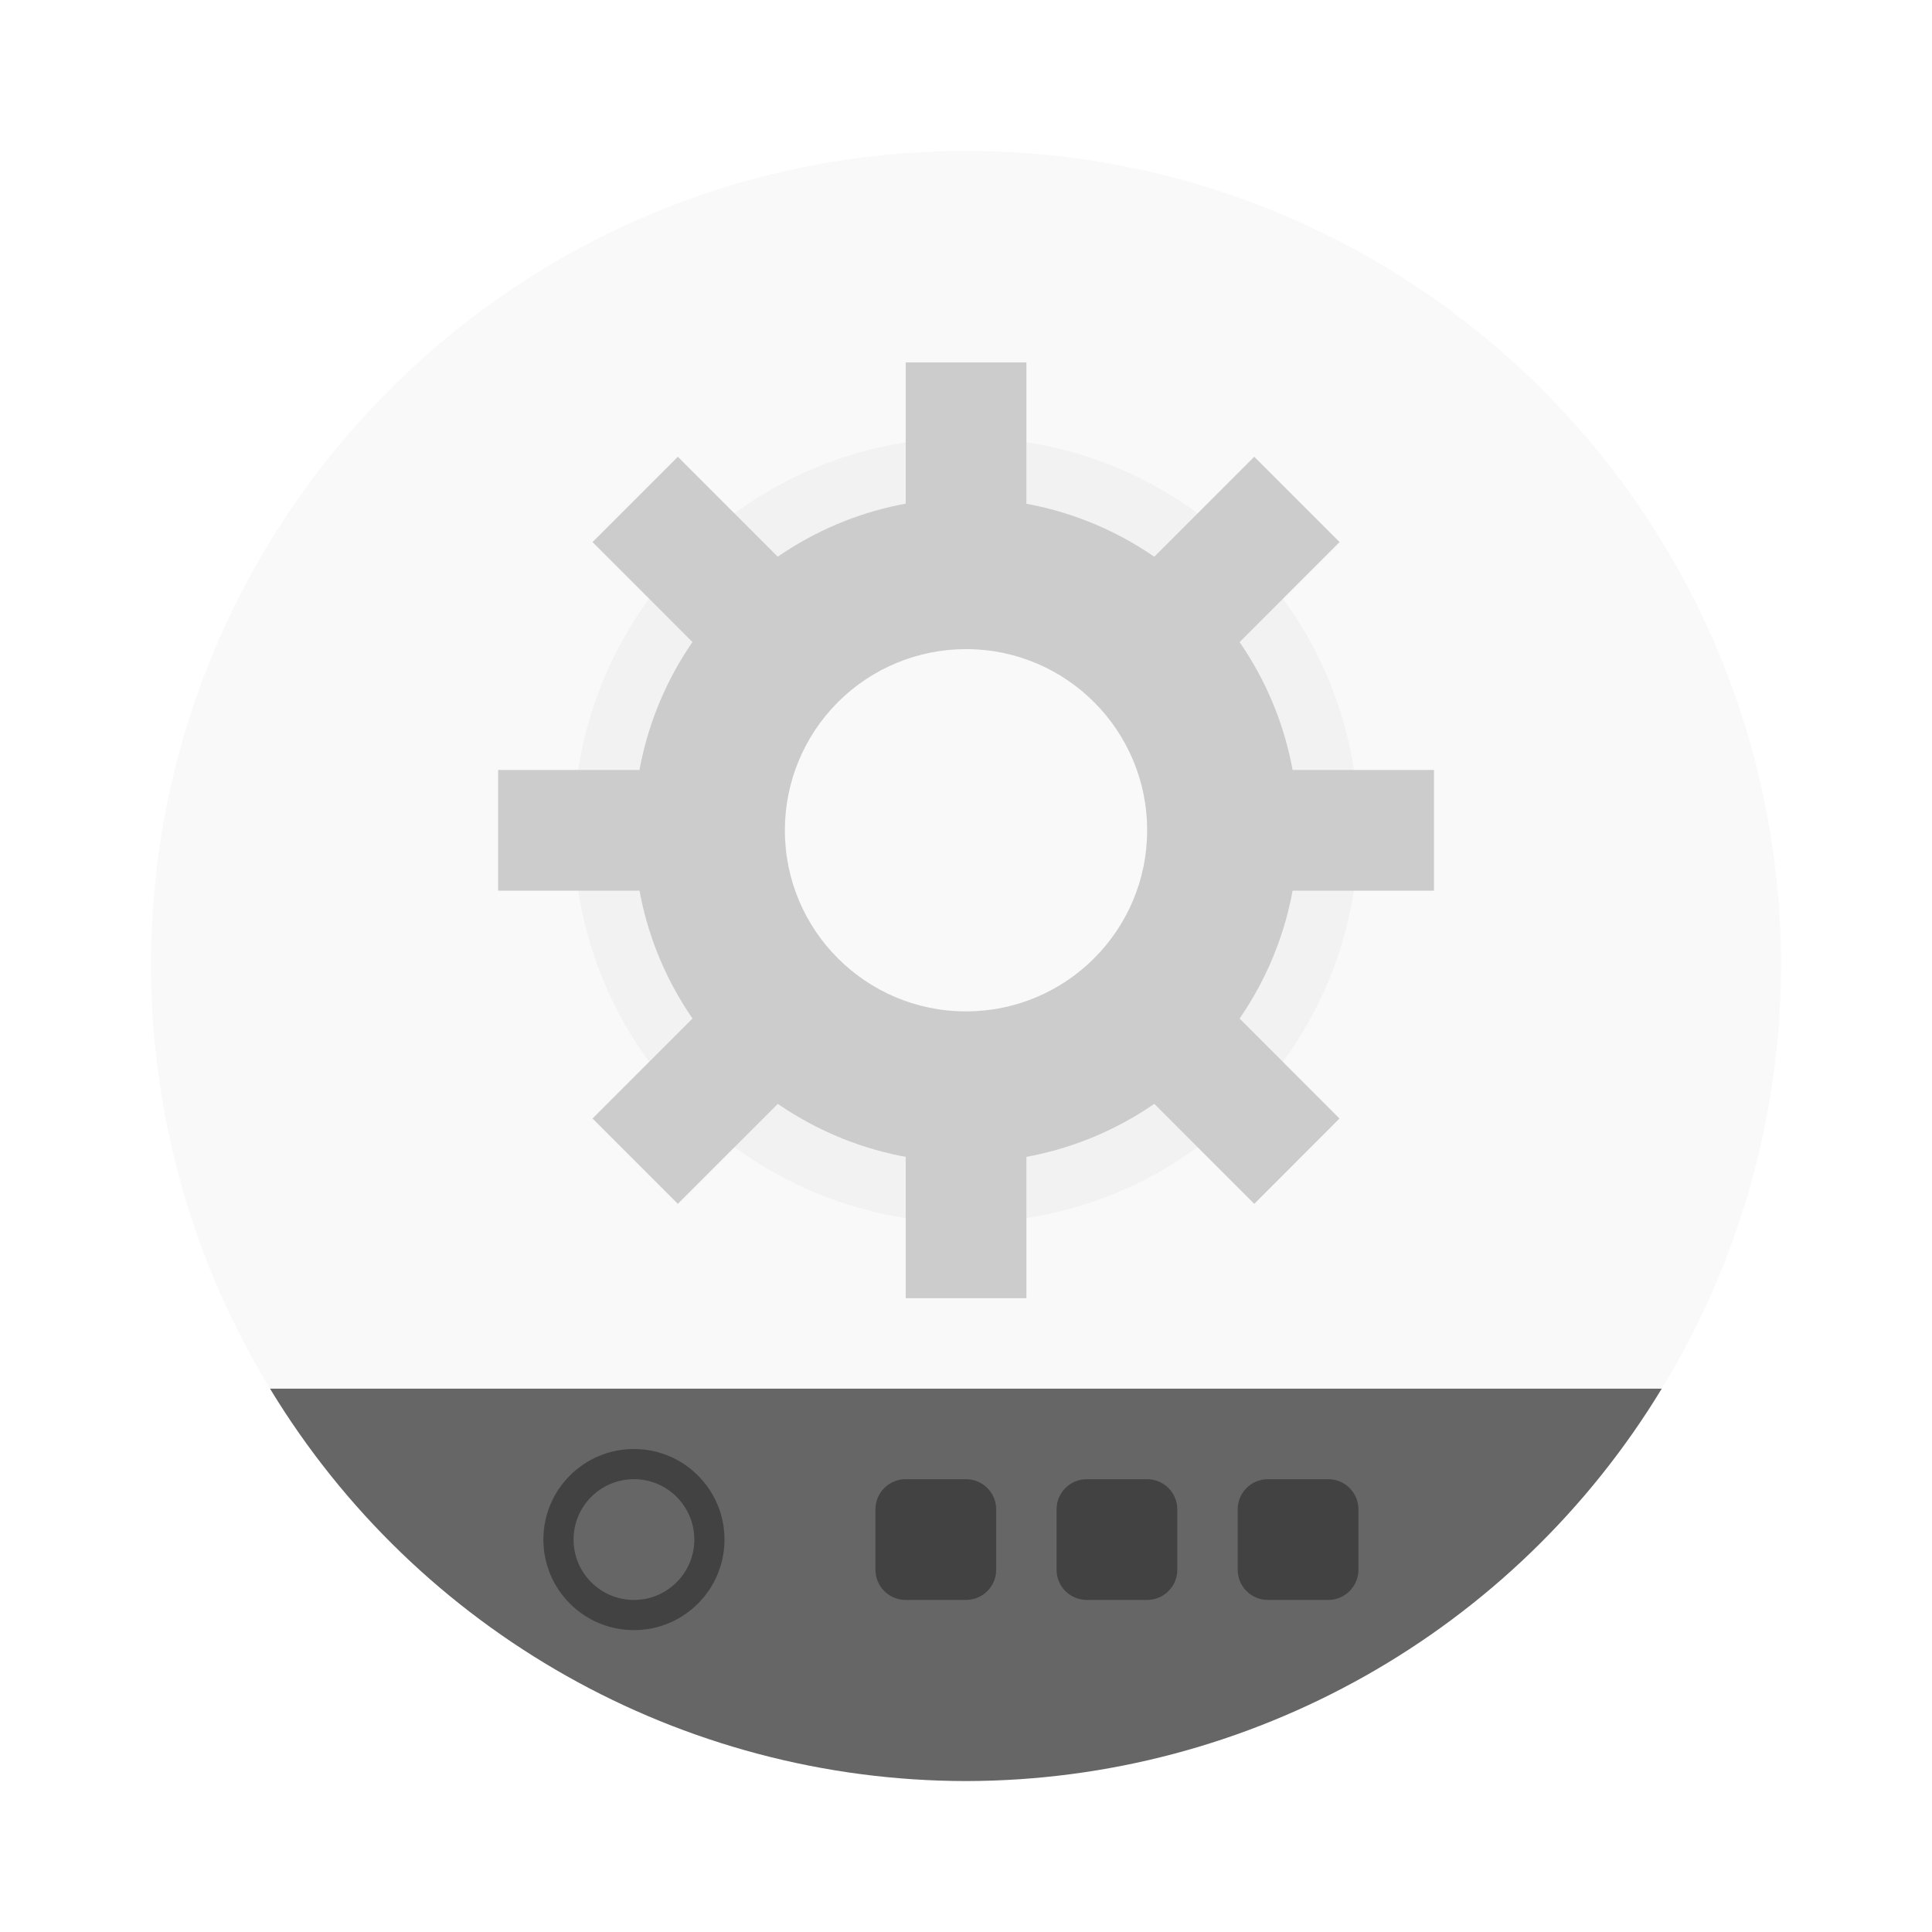
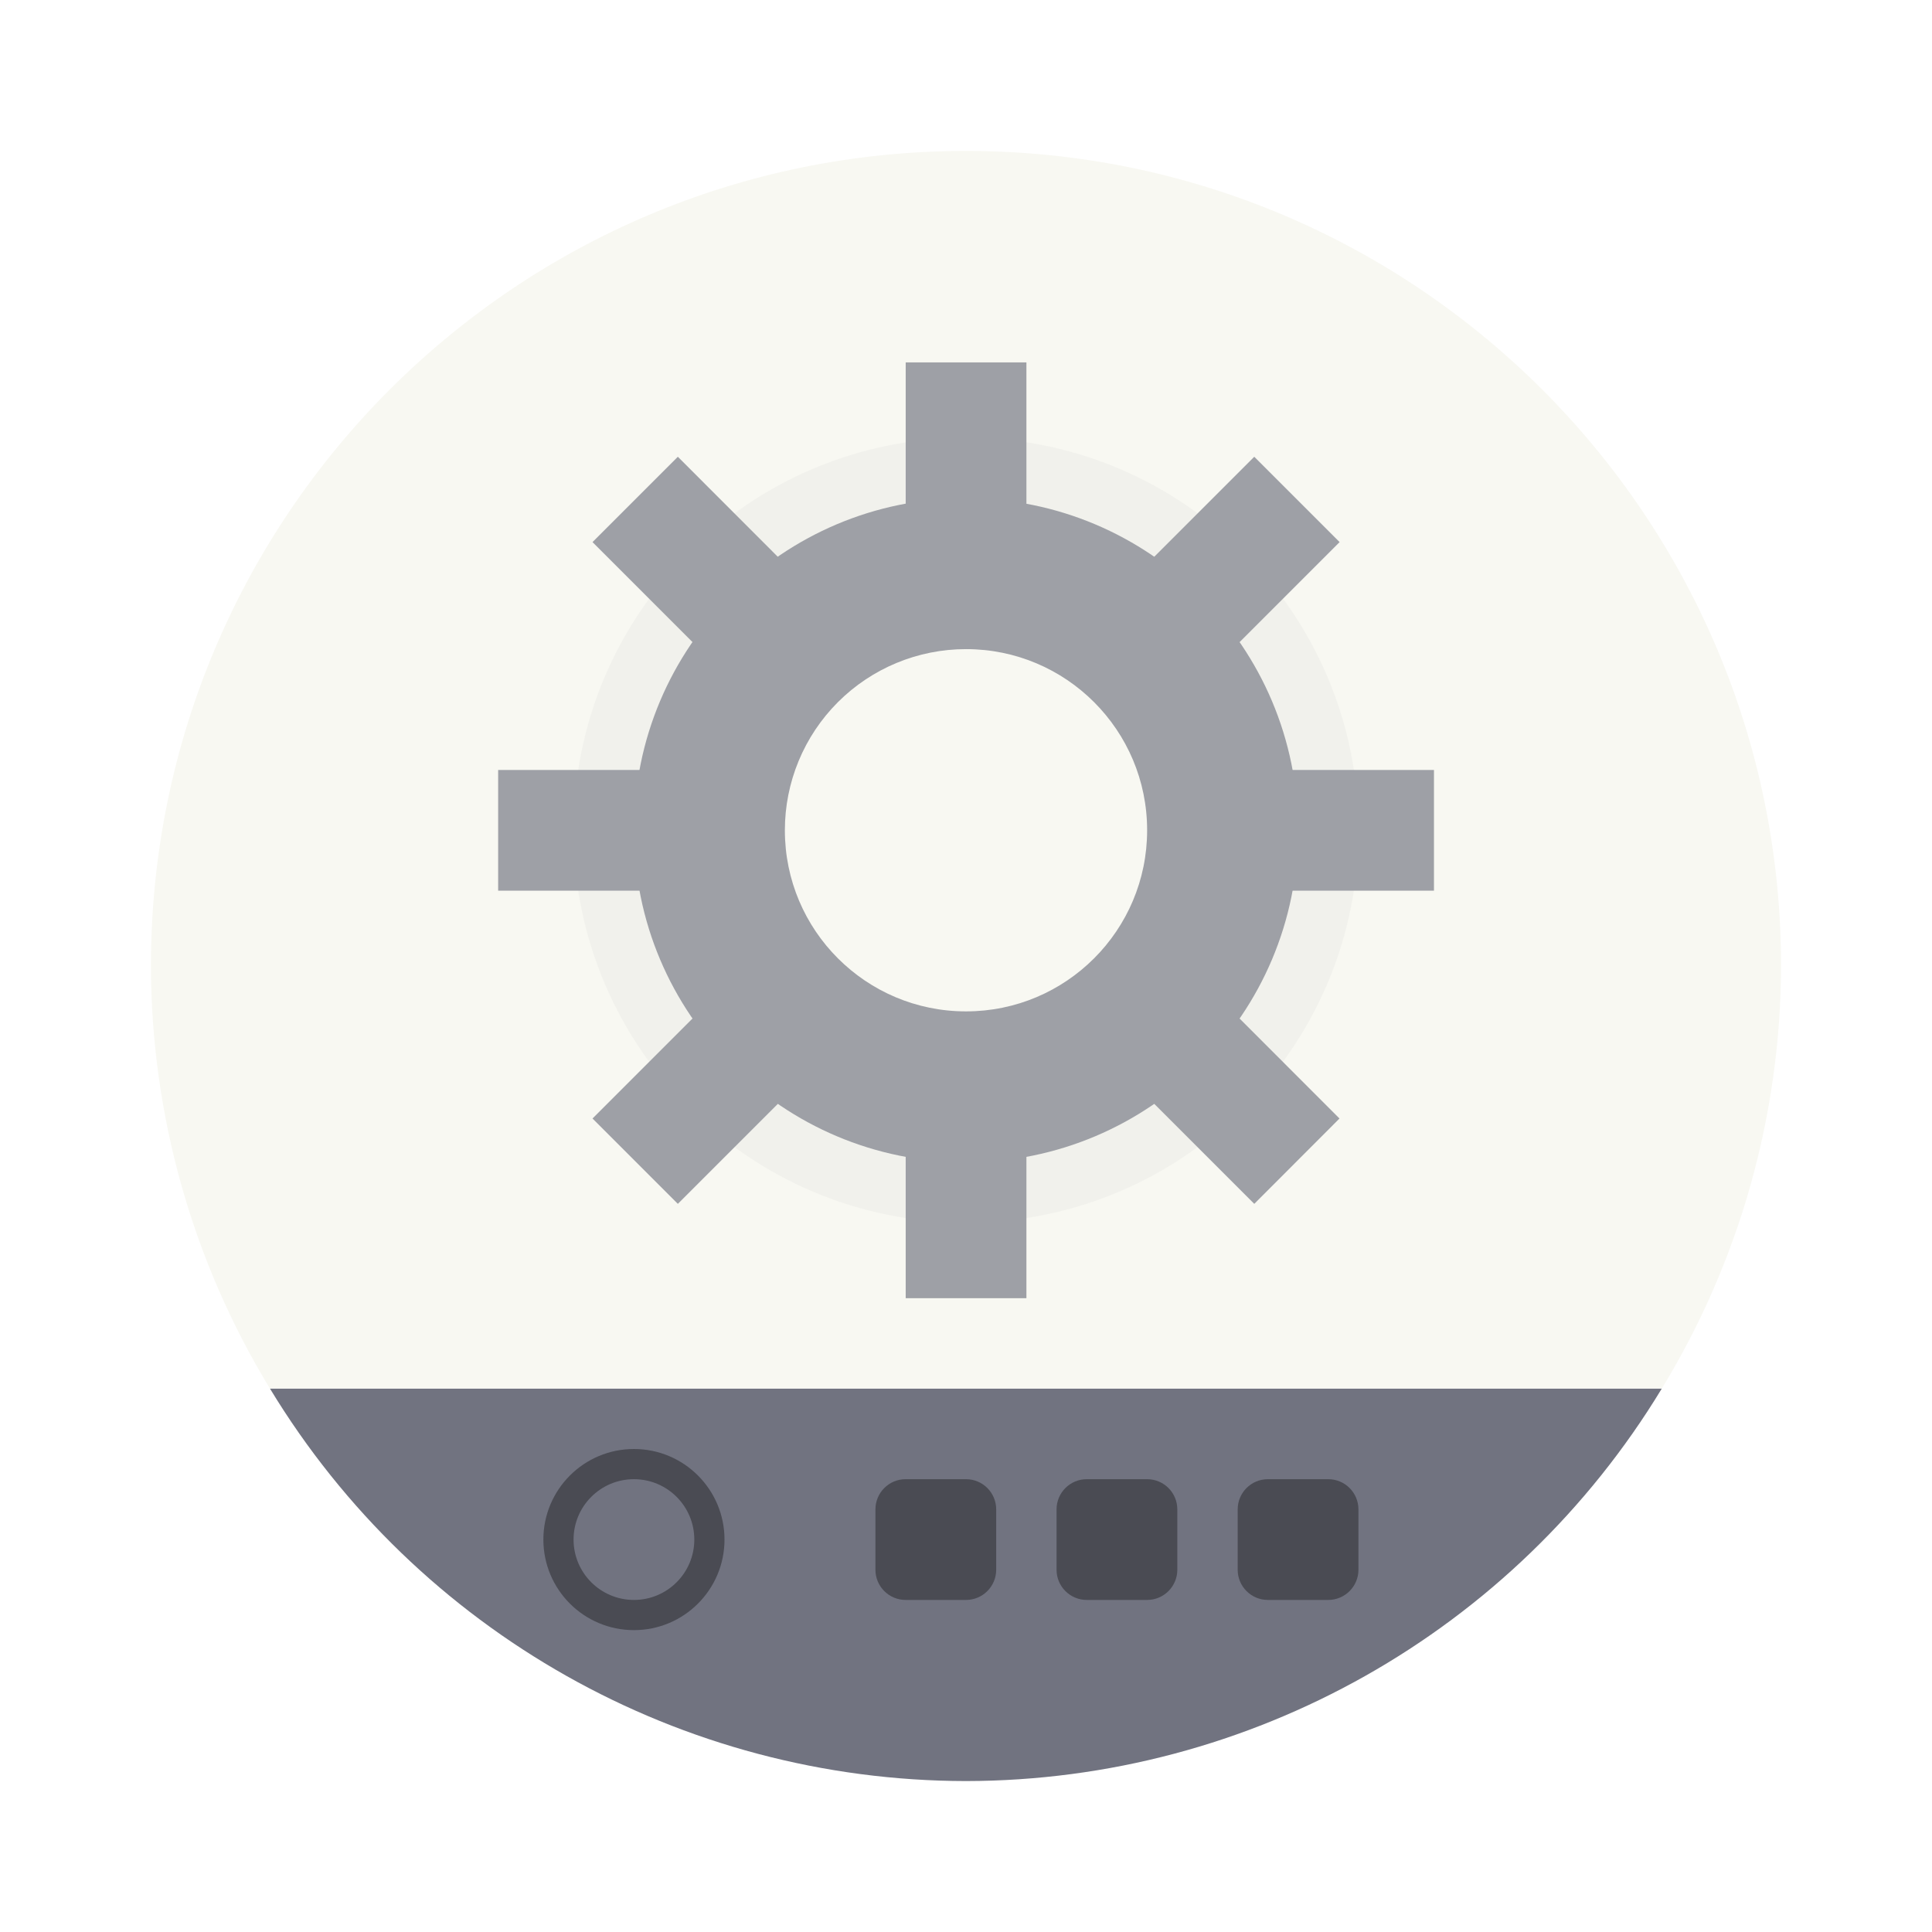
- <svg xmlns="http://www.w3.org/2000/svg" width="64" height="64" version="1.1">
-   <path d="m32 5a27 27 0 0 0-27 27 27 27 0 0 0 3.945 14.002h46.102a27 27 0 0 0 3.953-14.002 27 27 0 0 0-27-27z" fill="#f9f9f9" style="paint-order:stroke fill markers" />
-   <path d="m8.945 46.002a27 27 0 0 0 23.055 12.998 27 27 0 0 0 23.047-12.998h-46.102z" fill="#666" stroke-width="4.975" style="paint-order:stroke markers fill" />
-   <path d="m21 48a3 3 0 0 0-3 3 3 3 0 0 0 3 3 3 3 0 0 0 3-3 3 3 0 0 0-3-3zm0 1a2 2 0 0 1 2 2 2 2 0 0 1-2 2 2 2 0 0 1-2-2 2 2 0 0 1 2-2z" opacity=".35" style="paint-order:fill markers stroke" />
-   <rect x="29" y="49" width="4" height="4" rx="1" ry="1" opacity=".35" style="paint-order:fill markers stroke" />
-   <rect x="35" y="49" width="4" height="4" rx="1" ry="1" opacity=".35" style="paint-order:fill markers stroke" />
-   <rect x="41" y="49" width="4" height="4" rx="1" ry="1" opacity=".35" style="paint-order:fill markers stroke" />
-   <path d="m32.002 14.502a13.002 13.002 0 0 0-13.002 13.002 13.002 13.002 0 0 0 13.002 12.998 13.002 13.002 0 0 0 13.002-13.002 13.002 13.002 0 0 0-13.002-13.002zm0 5.265a7.733 7.733 0 0 1 7.733 7.733 7.733 7.733 0 0 1-7.733 7.729 7.733 7.733 0 0 1-7.733-7.729 7.733 7.733 0 0 1 7.733-7.733z" fill="#ccc" opacity=".15" stroke-width="3.78" style="paint-order:stroke markers fill" />
-   <g transform="matrix(3.7796 0 0 3.7796 -3.32e-7 -1067.6)" fill="#ccc" style="paint-order:stroke markers fill">
-     <path d="m8.467 286.83a2.91 2.91 0 0 0-2.91 2.91 2.91 2.91 0 0 0 2.91 2.911 2.91 2.91 0 0 0 2.91-2.91 2.91 2.91 0 0 0-2.91-2.91zm0 1.323a1.587 1.587 0 0 1 1.587 1.588 1.587 1.587 0 0 1-1.587 1.587 1.587 1.587 0 0 1-1.588-1.587 1.587 1.587 0 0 1 1.588-1.588z" />
-     <path d="m7.938 285.64h1.058v1.852h-1.058zm0 6.35h1.058v1.852h-1.058zm4.63-2.778v1.058h-1.852v-1.058zm-6.35 0v1.058h-1.852v-1.058zm5.522 3.055-0.747 0.748-1.31-1.31 0.748-0.748zm-4.49-4.49-0.747 0.748-1.31-1.31 0.748-0.748zm-1.309 5.238-0.748-0.748 1.31-1.31 0.748 0.748zm4.49-4.49-0.748-0.748 1.31-1.31 0.748 0.748z" />
+ <svg xmlns="http://www.w3.org/2000/svg" width="64" height="64" version="1.1" id="svg36311">
+   <defs id="defs36315" />
+   <path d="m32 5a27 27 0 0 0-27 27 27 27 0 0 0 3.945 14.002h46.102a27 27 0 0 0 3.953-14.002 27 27 0 0 0-27-27z" fill="#f9f9f9" style="paint-order:stroke fill markers;fill:#f8f8f2" id="path36291" />
+   <path d="m8.945 46.002a27 27 0 0 0 23.055 12.998 27 27 0 0 0 23.047-12.998h-46.102z" fill="#666" stroke-width="4.975" style="paint-order:stroke markers fill;fill:#717380" id="path36293" />
+   <path d="m21 48a3 3 0 0 0-3 3 3 3 0 0 0 3 3 3 3 0 0 0 3-3 3 3 0 0 0-3-3zm0 1a2 2 0 0 1 2 2 2 2 0 0 1-2 2 2 2 0 0 1-2-2 2 2 0 0 1 2-2z" opacity=".35" style="paint-order:fill markers stroke" id="path36295" />
+   <rect x="29" y="49" width="4" height="4" rx="1" ry="1" opacity=".35" style="paint-order:fill markers stroke" id="rect36297" />
+   <rect x="35" y="49" width="4" height="4" rx="1" ry="1" opacity=".35" style="paint-order:fill markers stroke" id="rect36299" />
+   <rect x="41" y="49" width="4" height="4" rx="1" ry="1" opacity=".35" style="paint-order:fill markers stroke" id="rect36301" />
+   <path d="m32.002 14.502a13.002 13.002 0 0 0-13.002 13.002 13.002 13.002 0 0 0 13.002 12.998 13.002 13.002 0 0 0 13.002-13.002 13.002 13.002 0 0 0-13.002-13.002zm0 5.265a7.733 7.733 0 0 1 7.733 7.733 7.733 7.733 0 0 1-7.733 7.729 7.733 7.733 0 0 1-7.733-7.729 7.733 7.733 0 0 1 7.733-7.733z" fill="#ccc" opacity=".15" stroke-width="3.78" style="paint-order:stroke markers fill;fill:#cbcccc" id="path36303" />
+   <g transform="matrix(3.7796 0 0 3.7796 -3.32e-7 -1067.6)" fill="#ccc" style="paint-order:stroke markers fill;fill:#9ea0a6" id="g36309">
+     <path d="m8.467 286.83a2.91 2.91 0 0 0-2.91 2.91 2.91 2.91 0 0 0 2.91 2.911 2.91 2.91 0 0 0 2.91-2.91 2.91 2.91 0 0 0-2.91-2.91zm0 1.323a1.587 1.587 0 0 1 1.587 1.588 1.587 1.587 0 0 1-1.587 1.587 1.587 1.587 0 0 1-1.588-1.587 1.587 1.587 0 0 1 1.588-1.588z" id="path36305" style="fill:#9ea0a6" />
+     <path d="m7.938 285.64h1.058v1.852h-1.058zm0 6.35h1.058v1.852h-1.058zm4.63-2.778v1.058h-1.852v-1.058zm-6.35 0v1.058h-1.852v-1.058zm5.522 3.055-0.747 0.748-1.31-1.31 0.748-0.748zm-4.49-4.49-0.747 0.748-1.31-1.31 0.748-0.748zm-1.309 5.238-0.748-0.748 1.31-1.31 0.748 0.748zm4.49-4.49-0.748-0.748 1.31-1.31 0.748 0.748z" id="path36307" style="fill:#9ea0a6" />
  </g>
</svg>
